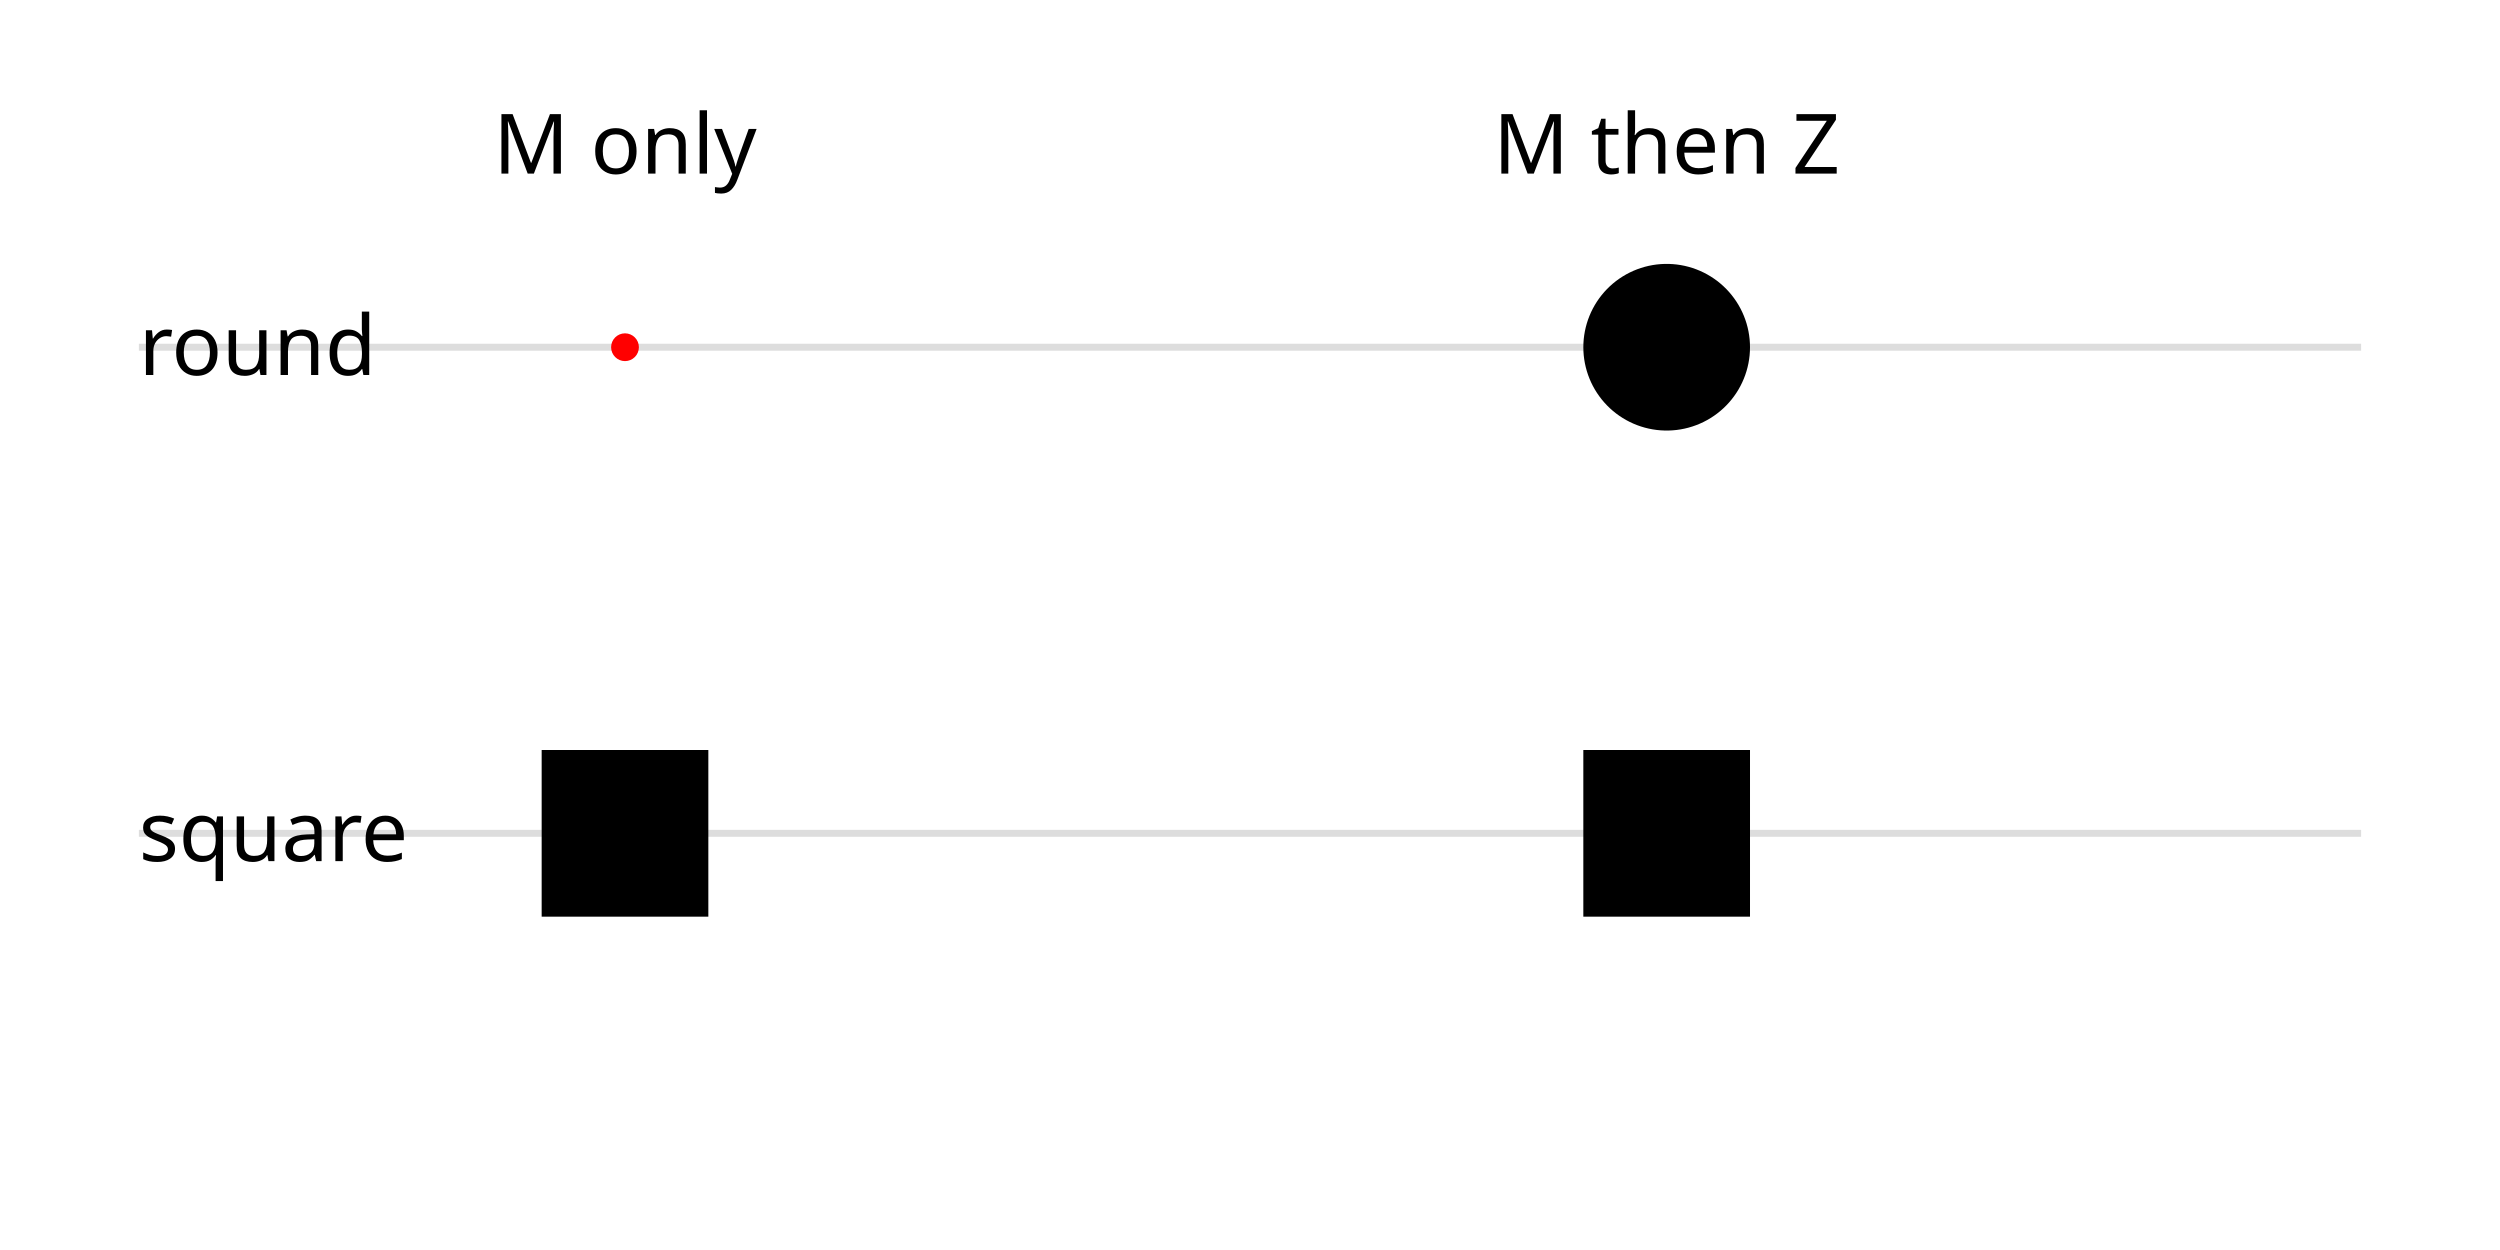
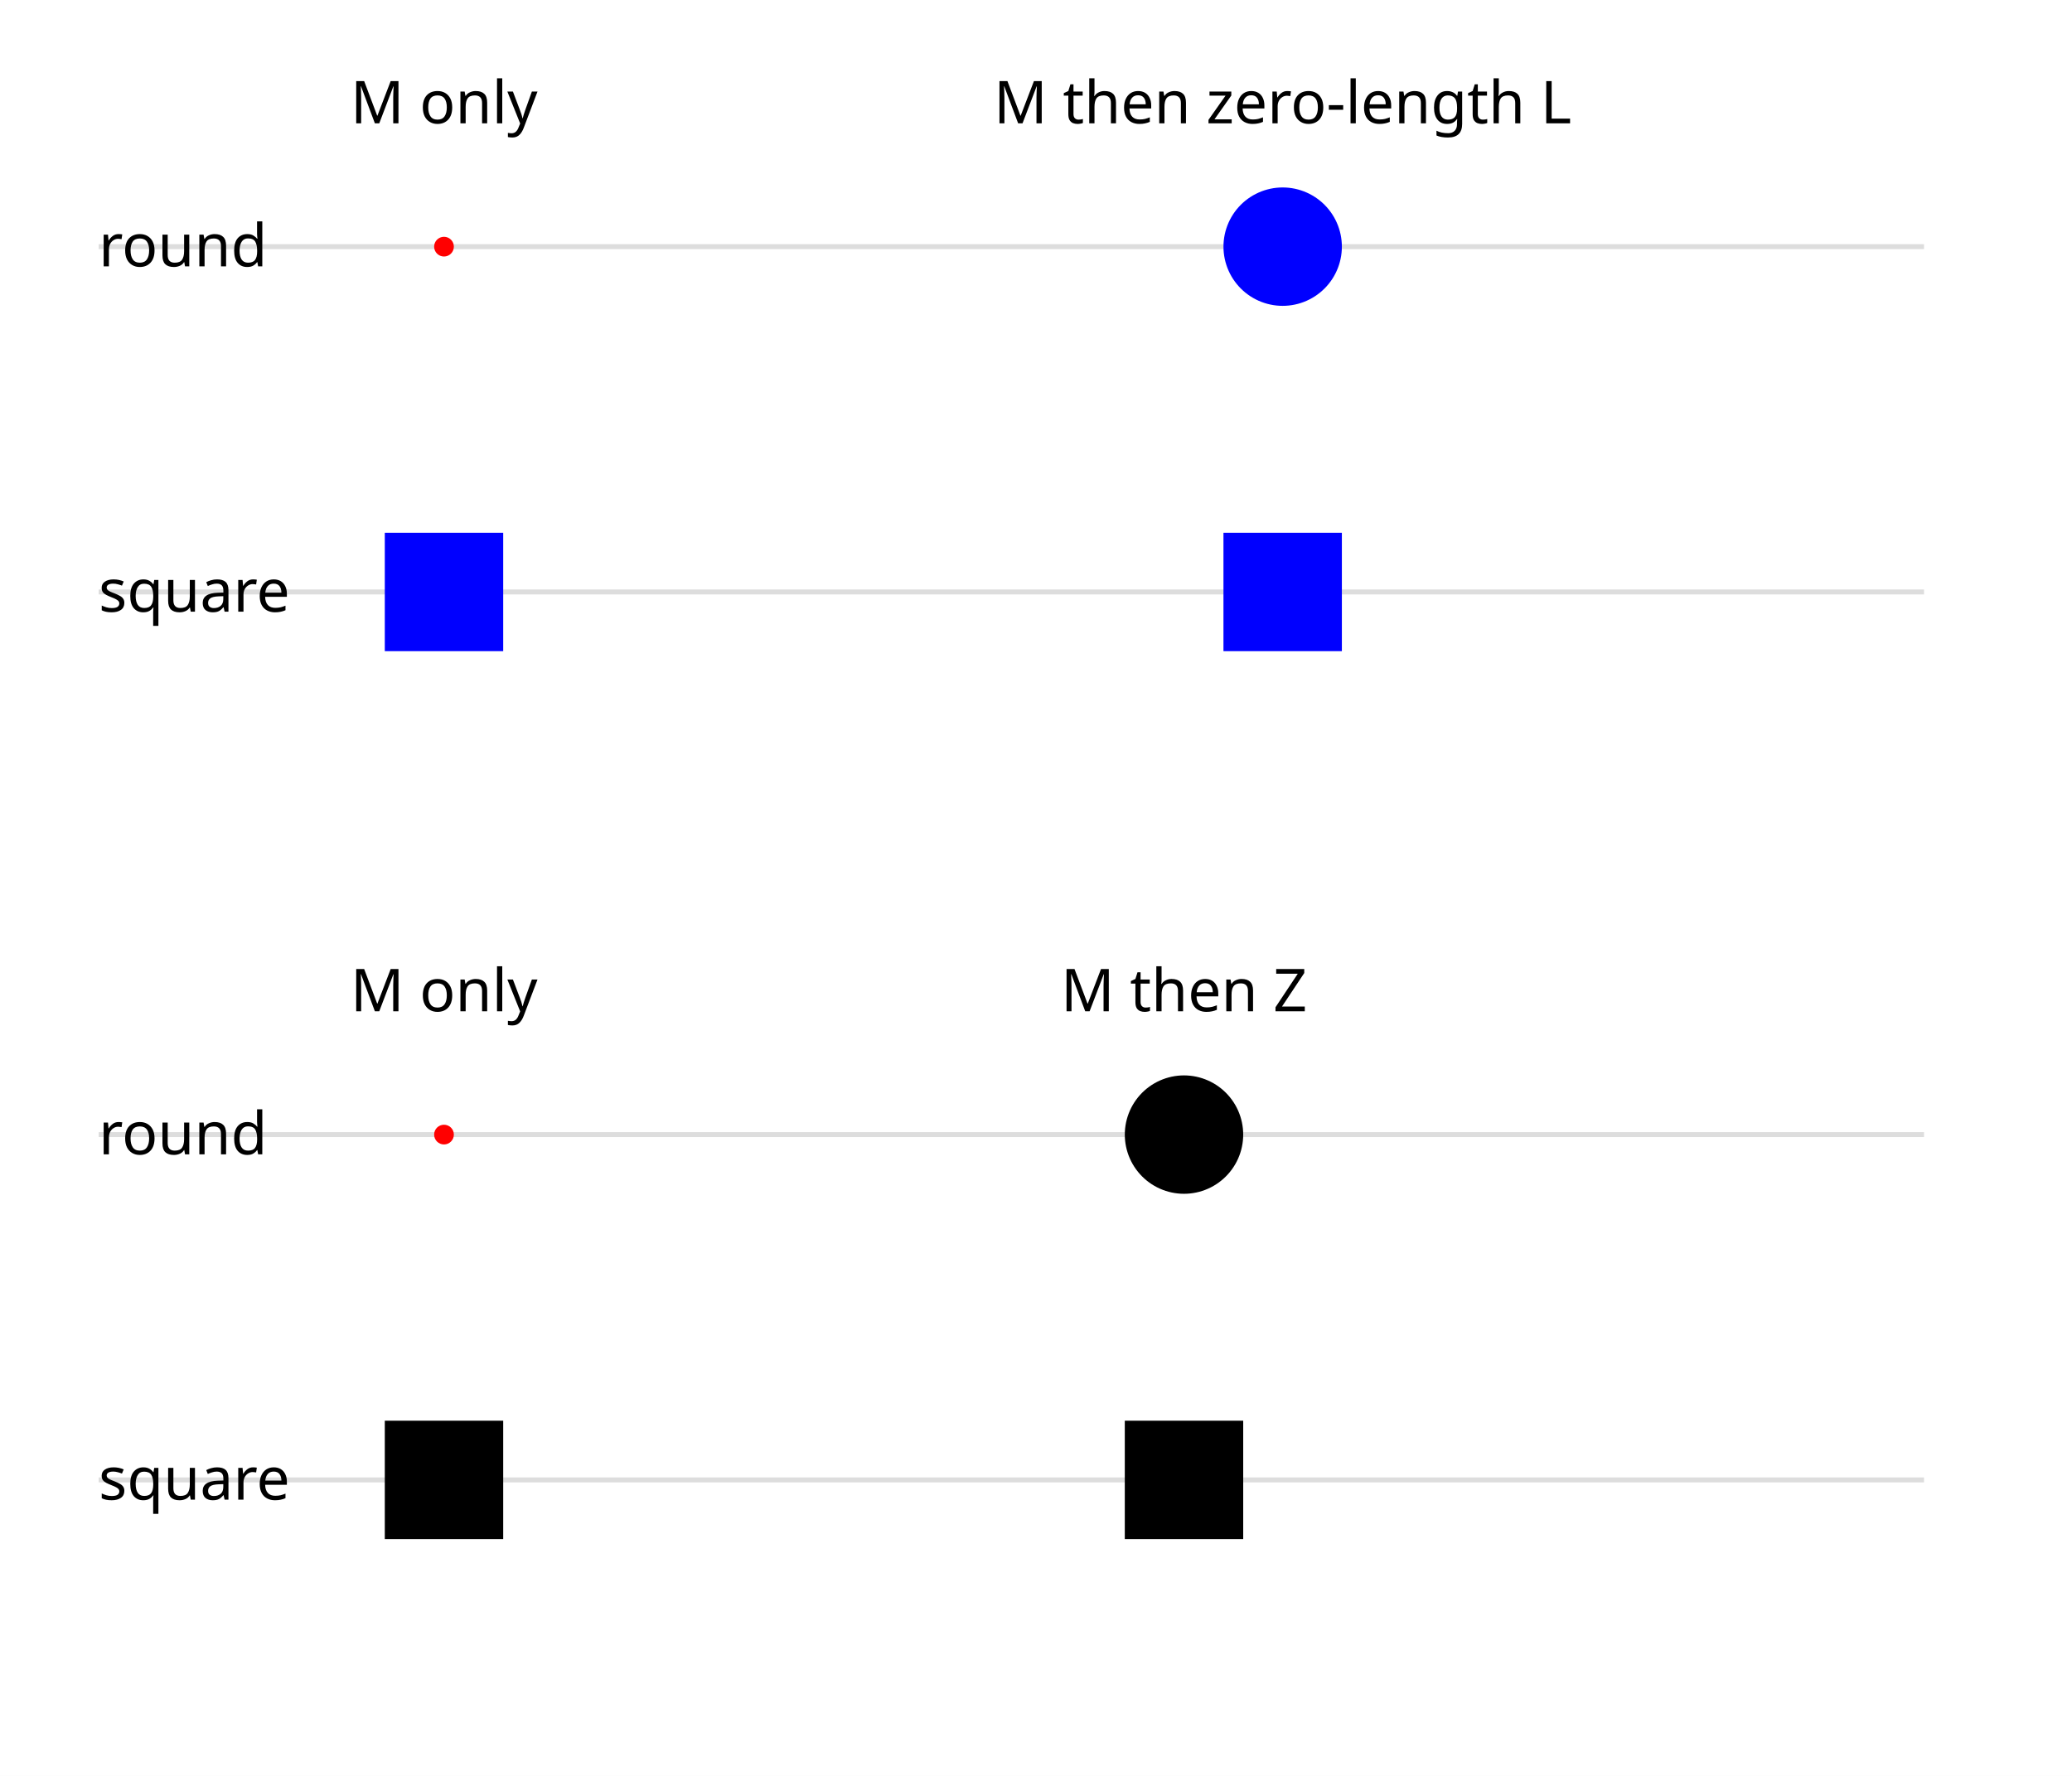
- <svg xmlns="http://www.w3.org/2000/svg" width="360" height="180" viewBox="0 0 360 180">
-   <rect x="0" y="0" width="360" height="180" fill="white" />
-   <line x1="20" y1="50" x2="340" y2="50" stroke="#ddd" />
-   <line x1="20" y1="120" x2="340" y2="120" stroke="#ddd" />
+ <svg xmlns="http://www.w3.org/2000/svg" width="420" height="360" viewBox="0 0 420 360">
+   <rect x="0" y="0" width="420" height="360" fill="white" />
+   <line x1="20" y1="50" x2="390" y2="50" stroke="#ddd" />
+   <line x1="20" y1="120" x2="390" y2="120" stroke="#ddd" />
+   <line x1="20" y1="230" x2="390" y2="230" stroke="#ddd" />
+   <line x1="20" y1="300" x2="390" y2="300" stroke="#ddd" />
  <circle cx="90" cy="50" r="2" fill="red" />
-   <circle cx="240" cy="50" r="2" fill="red" />
+   <circle cx="260" cy="50" r="2" fill="red" />
  <circle cx="90" cy="120" r="2" fill="red" />
-   <circle cx="240" cy="120" r="2" fill="red" />
+   <circle cx="260" cy="120" r="2" fill="red" />
+   <circle cx="90" cy="230" r="2" fill="red" />
+   <circle cx="240" cy="230" r="2" fill="red" />
+   <circle cx="90" cy="300" r="2" fill="red" />
+   <circle cx="240" cy="300" r="2" fill="red" />
  <text x="90" y="25" text-anchor="middle" font-family="sans-serif" font-size="12">M only</text>
-   <text x="240" y="25" text-anchor="middle" font-family="sans-serif" font-size="12">M then Z</text>
+   <text x="260" y="25" text-anchor="middle" font-family="sans-serif" font-size="12">M then zero-length L</text>
  <text x="20" y="54" text-anchor="start" font-family="sans-serif" font-size="12">round</text>
  <text x="20" y="124" text-anchor="start" font-family="sans-serif" font-size="12">square</text>
-   <path d="M 90,50" style="fill: none; stroke: black; stroke-width: 24; stroke-linecap: round;" />
-   <path d="M 240,50 Z" style="fill: none; stroke: black; stroke-width: 24; stroke-linecap: round;" />
-   <path d="M 90,120" style="fill: none; stroke: black; stroke-width: 24; stroke-linecap: square;" />
-   <path d="M 240,120 Z" style="fill: none; stroke: black; stroke-width: 24; stroke-linecap: square;" />
+   <text x="90" y="205" text-anchor="middle" font-family="sans-serif" font-size="12">M only</text>
+   <text x="240" y="205" text-anchor="middle" font-family="sans-serif" font-size="12">M then Z</text>
+   <text x="20" y="234" text-anchor="start" font-family="sans-serif" font-size="12">round</text>
+   <text x="20" y="304" text-anchor="start" font-family="sans-serif" font-size="12">square</text>
+   <path d="M 90,50" style="fill: none; stroke: blue; stroke-width: 24; stroke-linecap: round;" />
+   <path d="M 260,50 L 260,50" style="fill: none; stroke: blue; stroke-width: 24; stroke-linecap: round;" />
+   <path d="M 90,120" style="fill: none; stroke: blue; stroke-width: 24; stroke-linecap: square;" />
+   <path d="M 260,120 L 260,120" style="fill: none; stroke: blue; stroke-width: 24; stroke-linecap: square;" />
+   <path d="M 90,230" style="fill: none; stroke: black; stroke-width: 24; stroke-linecap: round;" />
+   <path d="M 240,230 Z" style="fill: none; stroke: black; stroke-width: 24; stroke-linecap: round;" />
+   <path d="M 90,300" style="fill: none; stroke: black; stroke-width: 24; stroke-linecap: square;" />
+   <path d="M 240,300 Z" style="fill: none; stroke: black; stroke-width: 24; stroke-linecap: square;" />
</svg>
